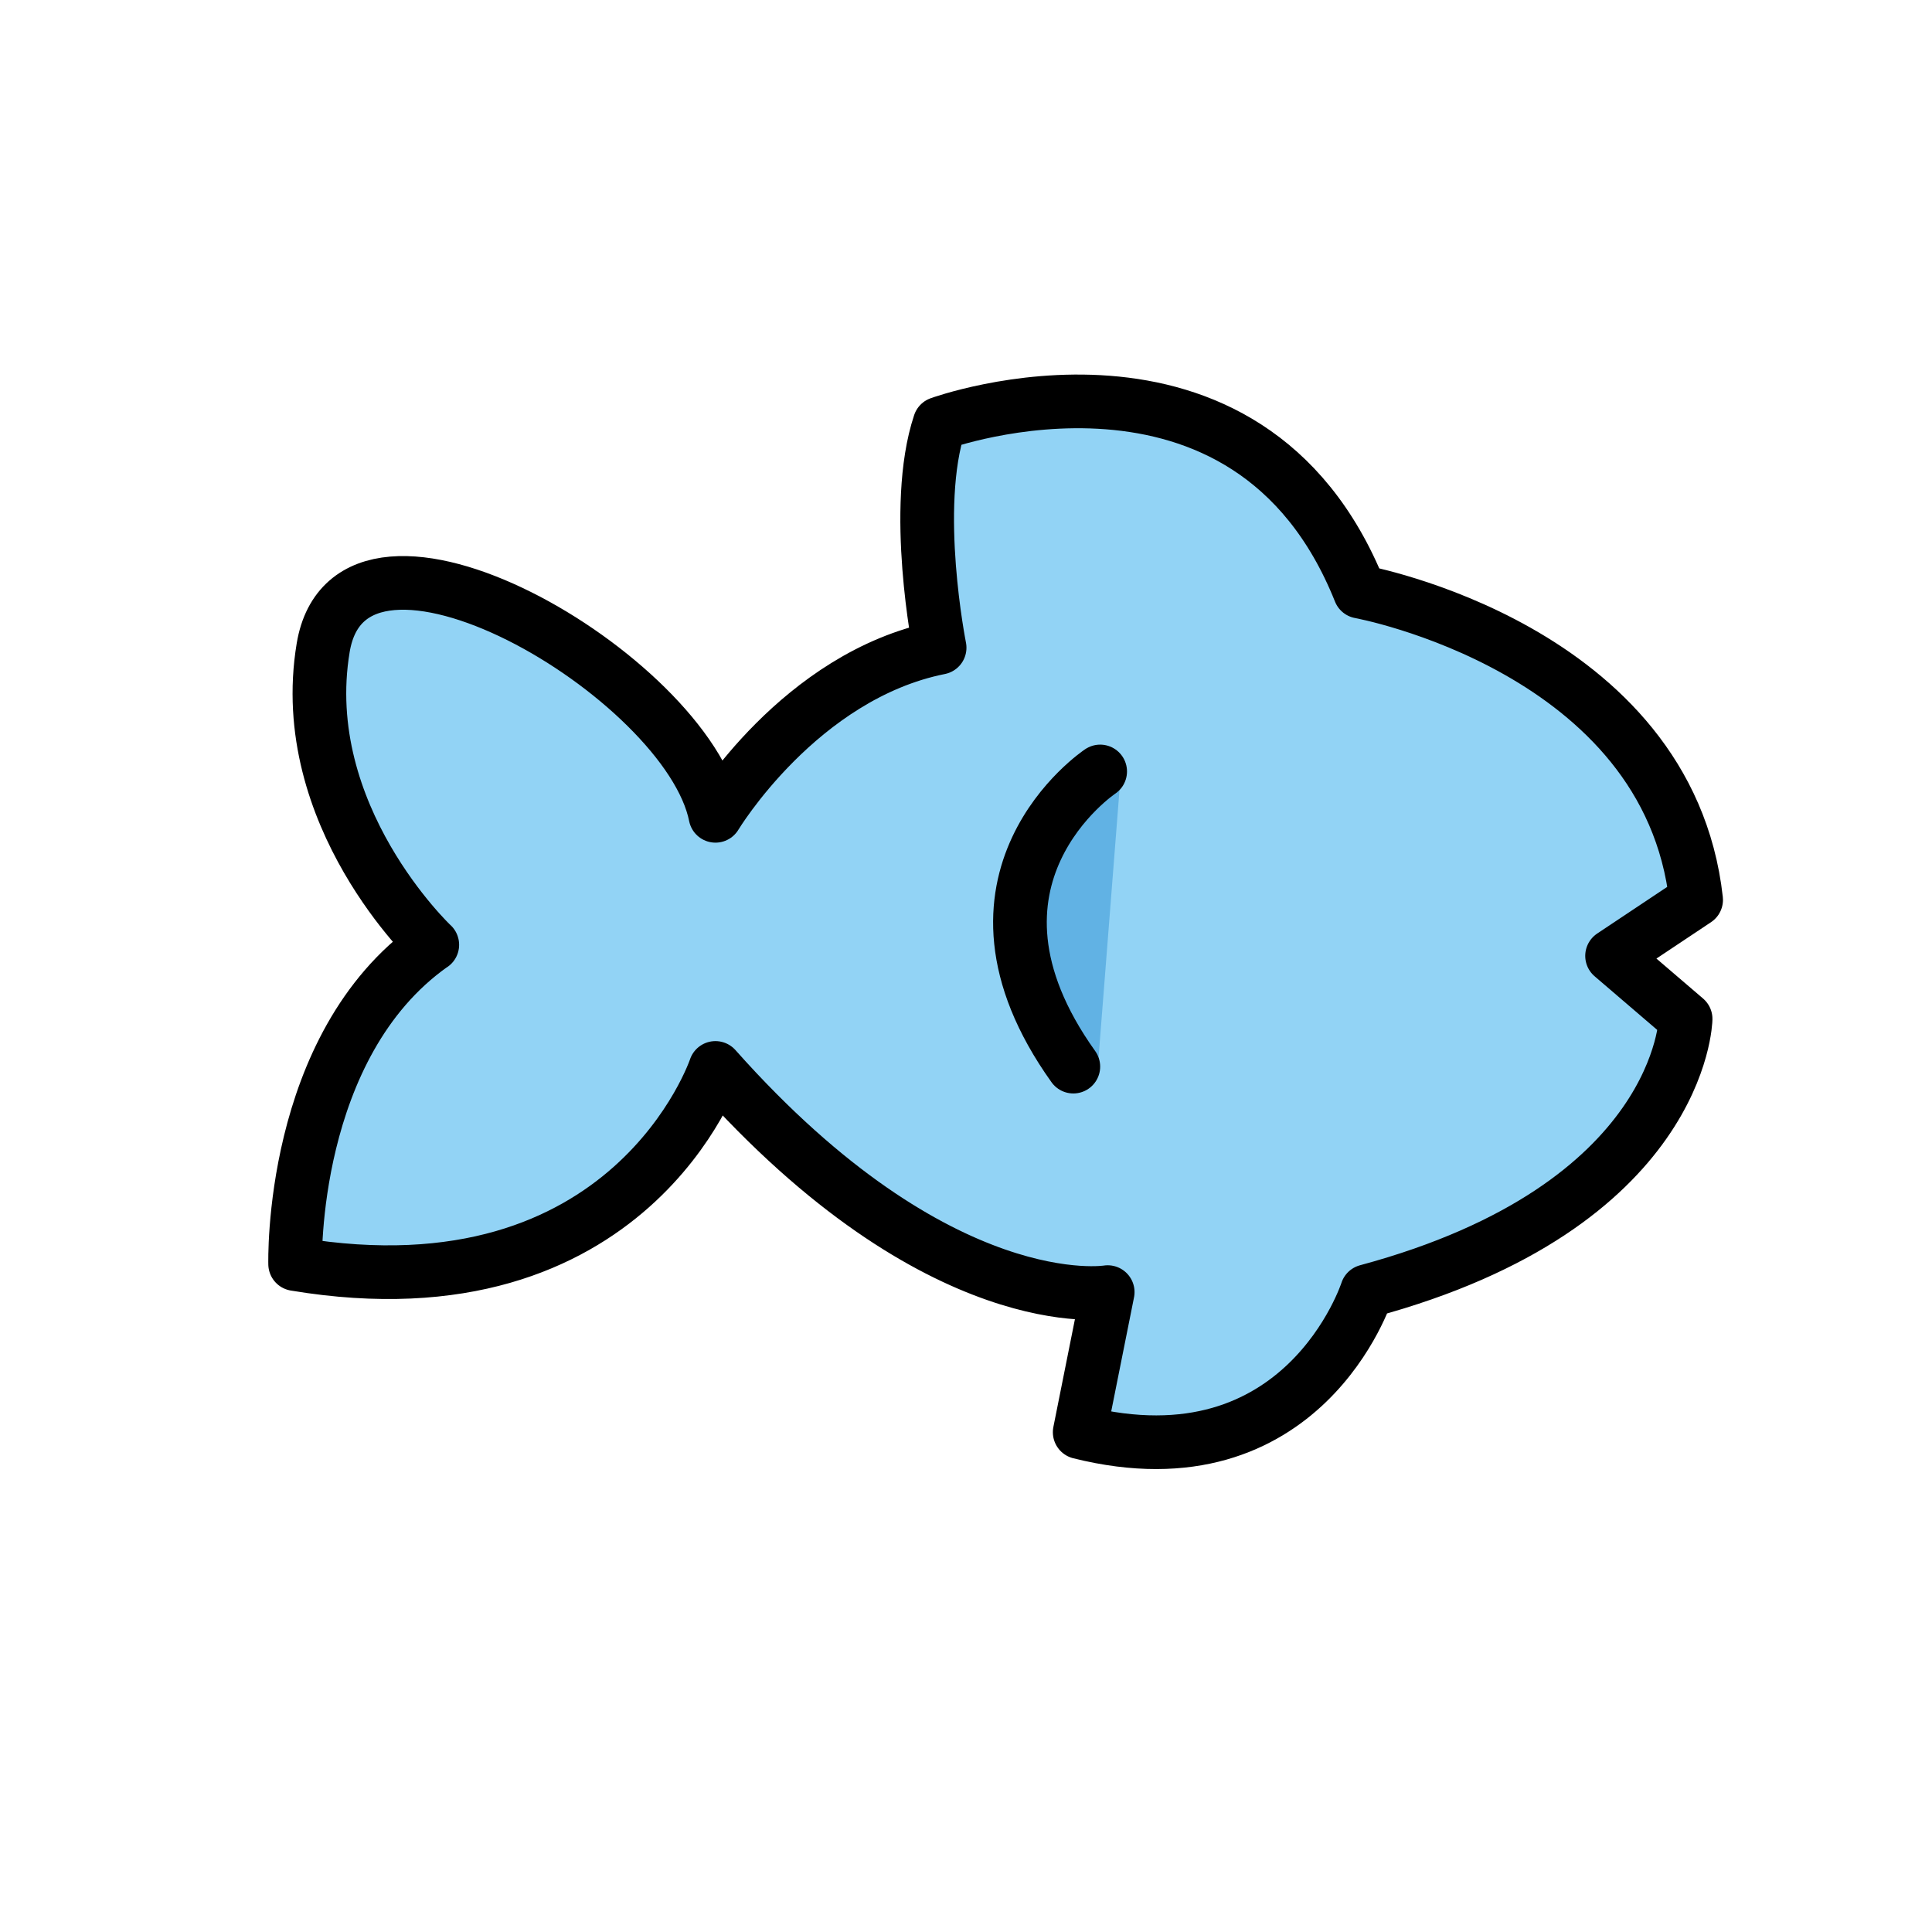
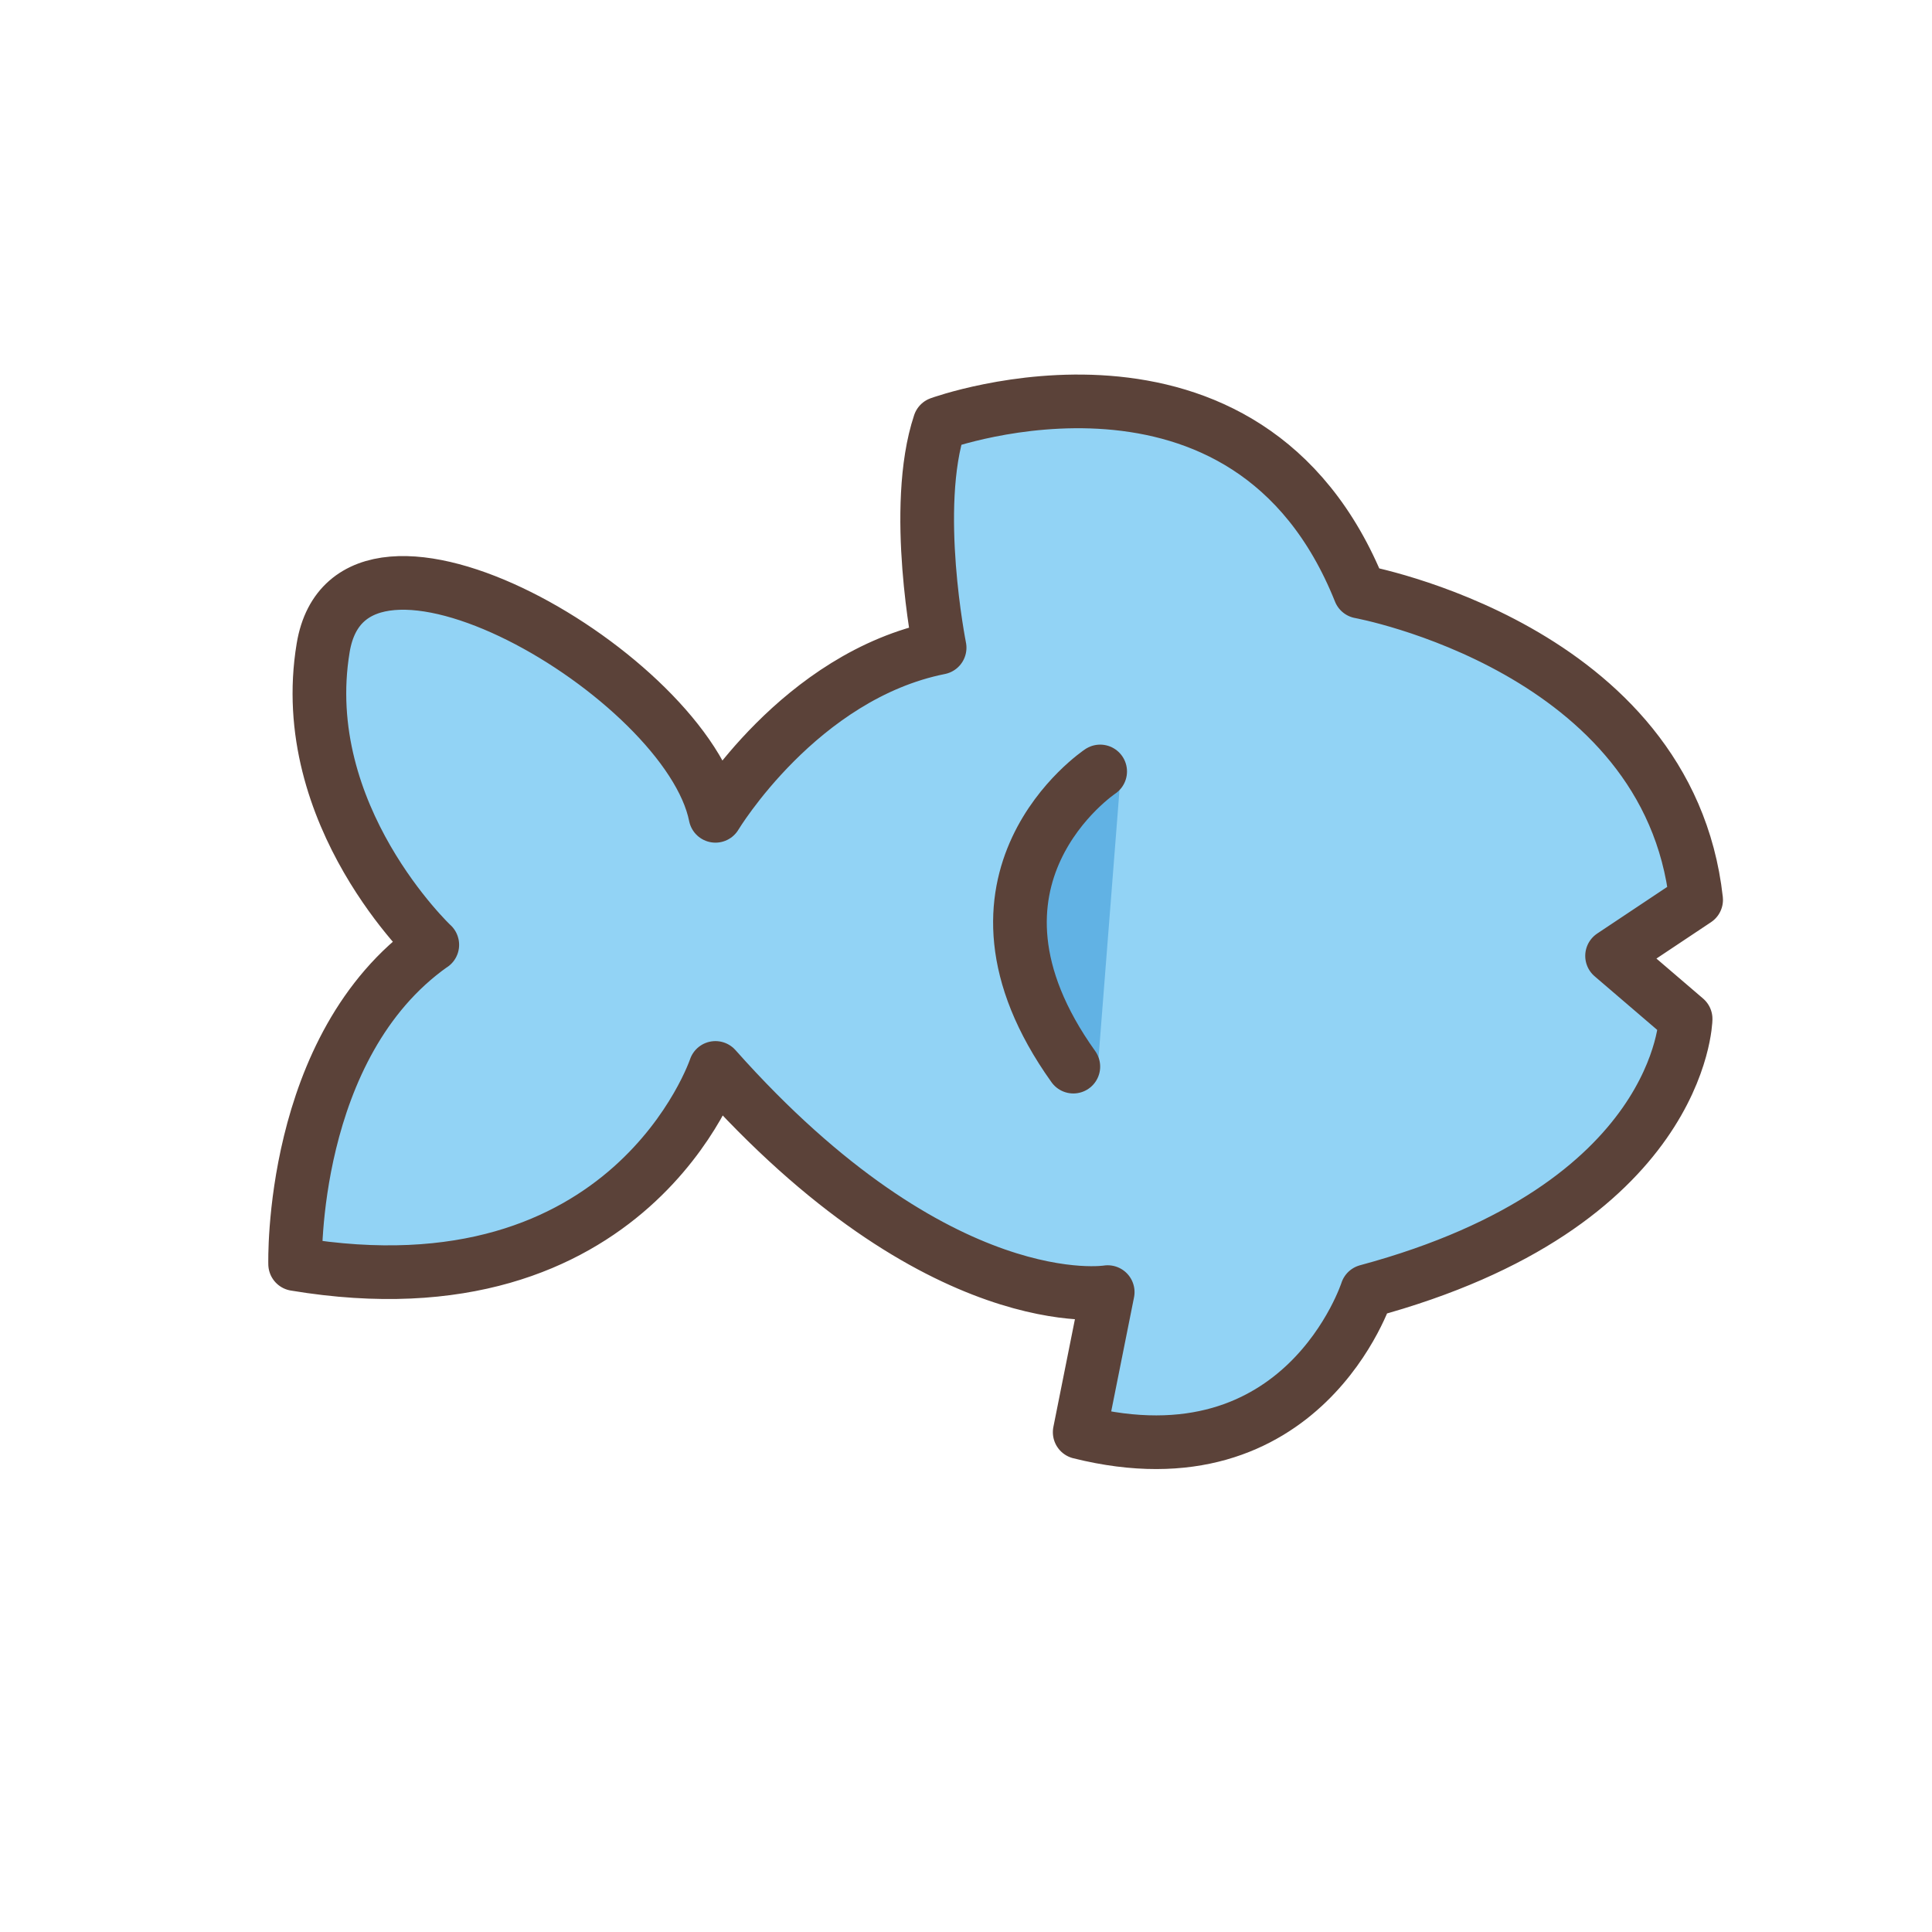
<svg xmlns="http://www.w3.org/2000/svg" id="emoji" viewBox="0 0 72 72">
  <g id="color">
    <path fill="#92d3f5" d="m16.11,35.211s-5.11-4.807-4.066-11.073,13.575,1.044,14.619,6.265c0,0,3.133-5.221,8.354-6.265,0,0-1.044-5.221,0-8.354,0,0,11.486-4.177,15.663,6.265,0,0,11.486,2.088,12.53,11.486l-3.133,2.088,2.741,2.349s-.126,6.981-11.876,10.147c0,0-2.352,7.343-10.705,5.255l1.044-5.221s-6.265,1.044-14.619-8.354c0,0-3.133,9.398-15.663,7.309,0,0-.222-8.137,5.11-11.9Z" />
    <path fill="#61b2e4" d="m41.781,28.668s-7.866,4.343-.865,11.048" />
  </g>
  <g id="line">
-     <path fill="none" stroke="#000" stroke-linecap="round" stroke-linejoin="round" stroke-width="2" d="m16.11,35.211s-5.11-4.807-4.066-11.073,13.575,1.044,14.619,6.265c0,0,3.133-5.221,8.354-6.265,0,0-1.044-5.221,0-8.354,0,0,11.486-4.177,15.663,6.265,0,0,11.486,2.088,12.53,11.486l-3.133,2.088,2.741,2.349s-.126,6.981-11.876,10.147c0,0-2.352,7.343-10.705,5.255l1.044-5.221s-6.265,1.044-14.619-8.354c0,0-3.133,9.398-15.663,7.309,0,0-.222-8.137,5.11-11.9Z" />
-     <path fill="none" stroke="#000" stroke-linecap="round" stroke-linejoin="round" stroke-width="2" d="m41,28.75s-6,4-1,11" />
+     <path fill="none" stroke="#5B4239" stroke-linecap="round" stroke-linejoin="round" stroke-width="2" d="m16.11,35.211s-5.11-4.807-4.066-11.073,13.575,1.044,14.619,6.265c0,0,3.133-5.221,8.354-6.265,0,0-1.044-5.221,0-8.354,0,0,11.486-4.177,15.663,6.265,0,0,11.486,2.088,12.53,11.486l-3.133,2.088,2.741,2.349s-.126,6.981-11.876,10.147c0,0-2.352,7.343-10.705,5.255l1.044-5.221s-6.265,1.044-14.619-8.354c0,0-3.133,9.398-15.663,7.309,0,0-.222-8.137,5.11-11.9Z" />
+     <path fill="none" stroke="#5B4239" stroke-linecap="round" stroke-linejoin="round" stroke-width="2" d="m41,28.75s-6,4-1,11" />
  </g>
</svg>
